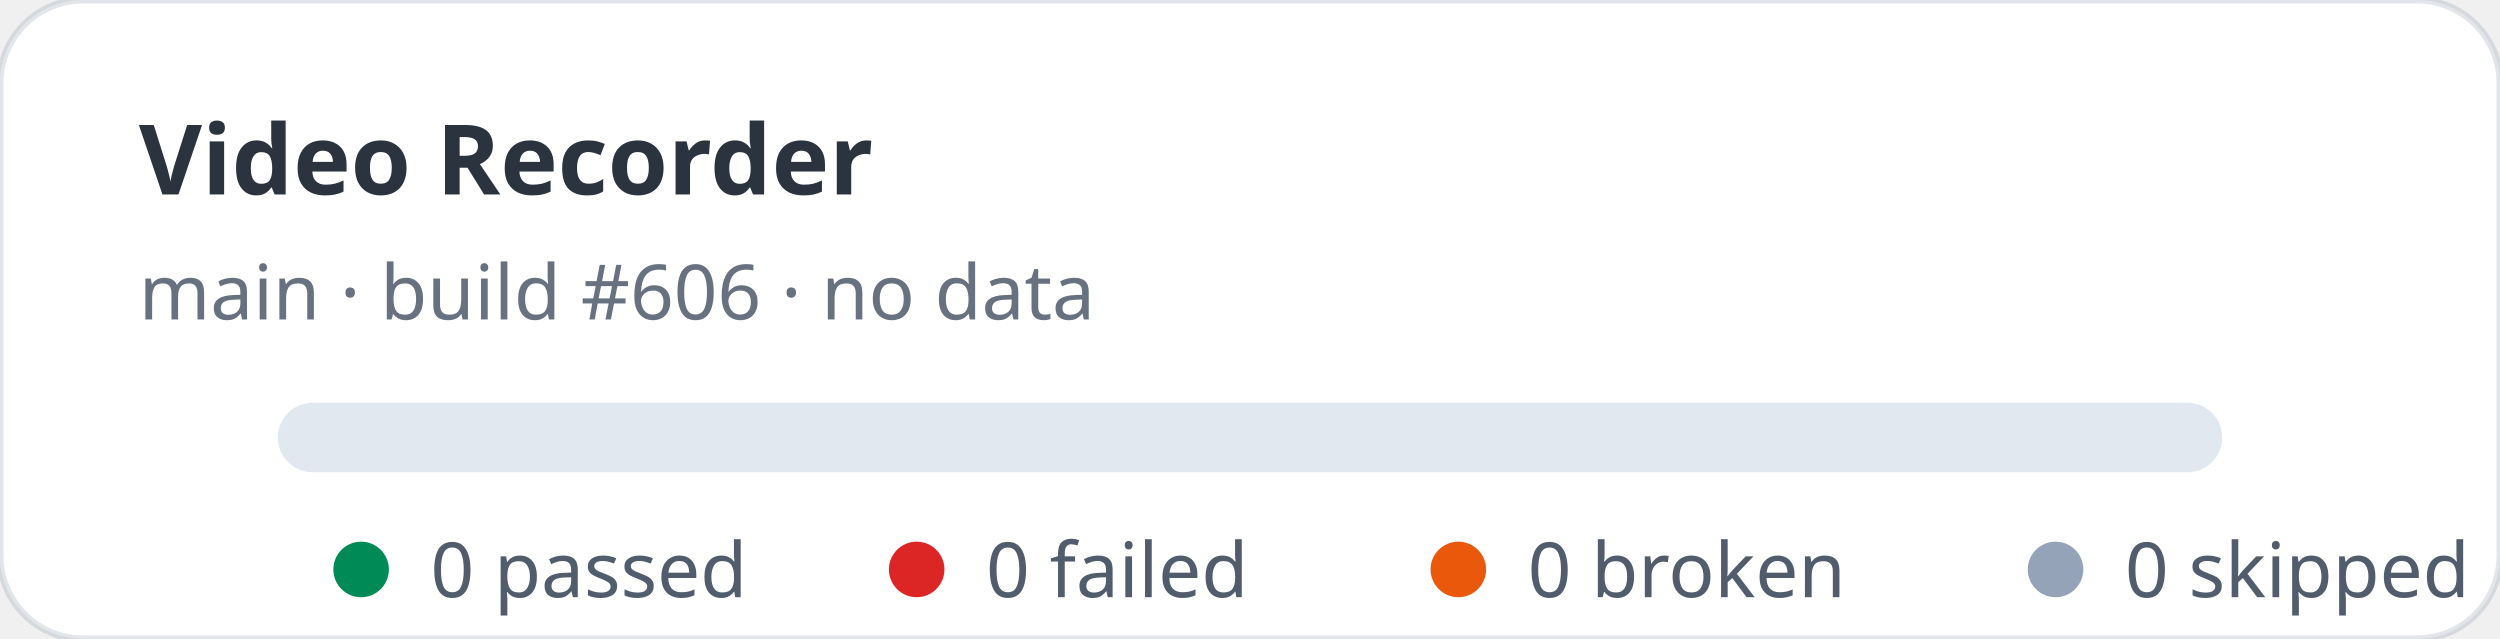
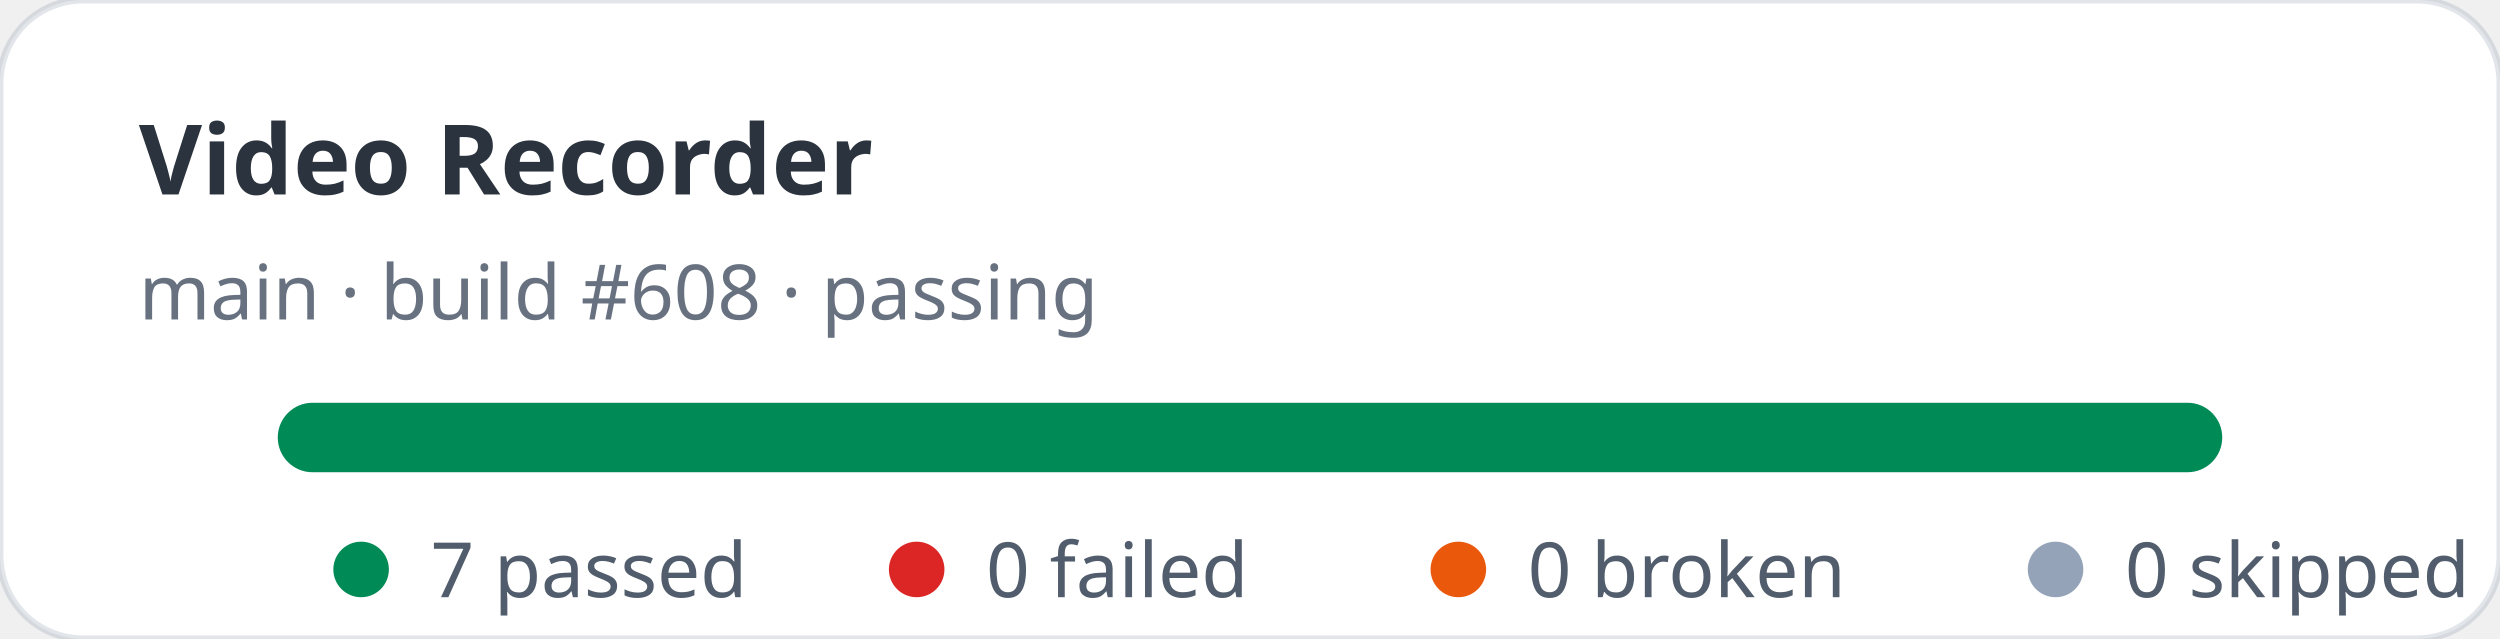
- <svg xmlns="http://www.w3.org/2000/svg" width="360" height="92" viewBox="0 0 360 92" role="img" aria-label="Video Recorder stats: 0 passed, 0 failed">
+ <svg xmlns="http://www.w3.org/2000/svg" width="360" height="92" viewBox="0 0 360 92" role="img" aria-label="Video Recorder stats: 7 passed, 0 failed">
  <rect width="360" height="92" rx="12" fill="#ffffff" stroke="rgba(11,48,86,0.12)" />
  <text x="20" y="28" fill="rgba(1,10,24,0.83)" font-family="ui-sans-serif,system-ui,sans-serif" font-size="14" font-weight="700">Video Recorder</text>
-   <text x="20" y="46" fill="rgba(2,19,44,0.6)" font-family="ui-sans-serif,system-ui,sans-serif" font-size="11">main · build #606 · no data</text>
+   <text x="20" y="46" fill="rgba(2,19,44,0.6)" font-family="ui-sans-serif,system-ui,sans-serif" font-size="11">main · build #608 · passing</text>
  <rect x="40" y="58" width="280" height="10" rx="5" fill="#e2e8f0" />
+   <rect x="40" y="58" width="280" height="10" rx="5" fill="#008a56" />
  <g font-family="ui-sans-serif,system-ui,sans-serif" font-size="11" fill="rgba(1,18,40,0.68)">
    <circle cx="52" cy="82" r="4" fill="#008a56" />
-     <text x="62" y="86">0 passed</text>
+     <text x="62" y="86">7 passed</text>
    <circle cx="132" cy="82" r="4" fill="#dc2626" />
    <text x="142" y="86">0 failed</text>
    <circle cx="210" cy="82" r="4" fill="#ea580c" />
    <text x="220" y="86">0 broken</text>
    <circle cx="296" cy="82" r="4" fill="#94a3b8" />
    <text x="306" y="86">0 skipped</text>
  </g>
</svg>
